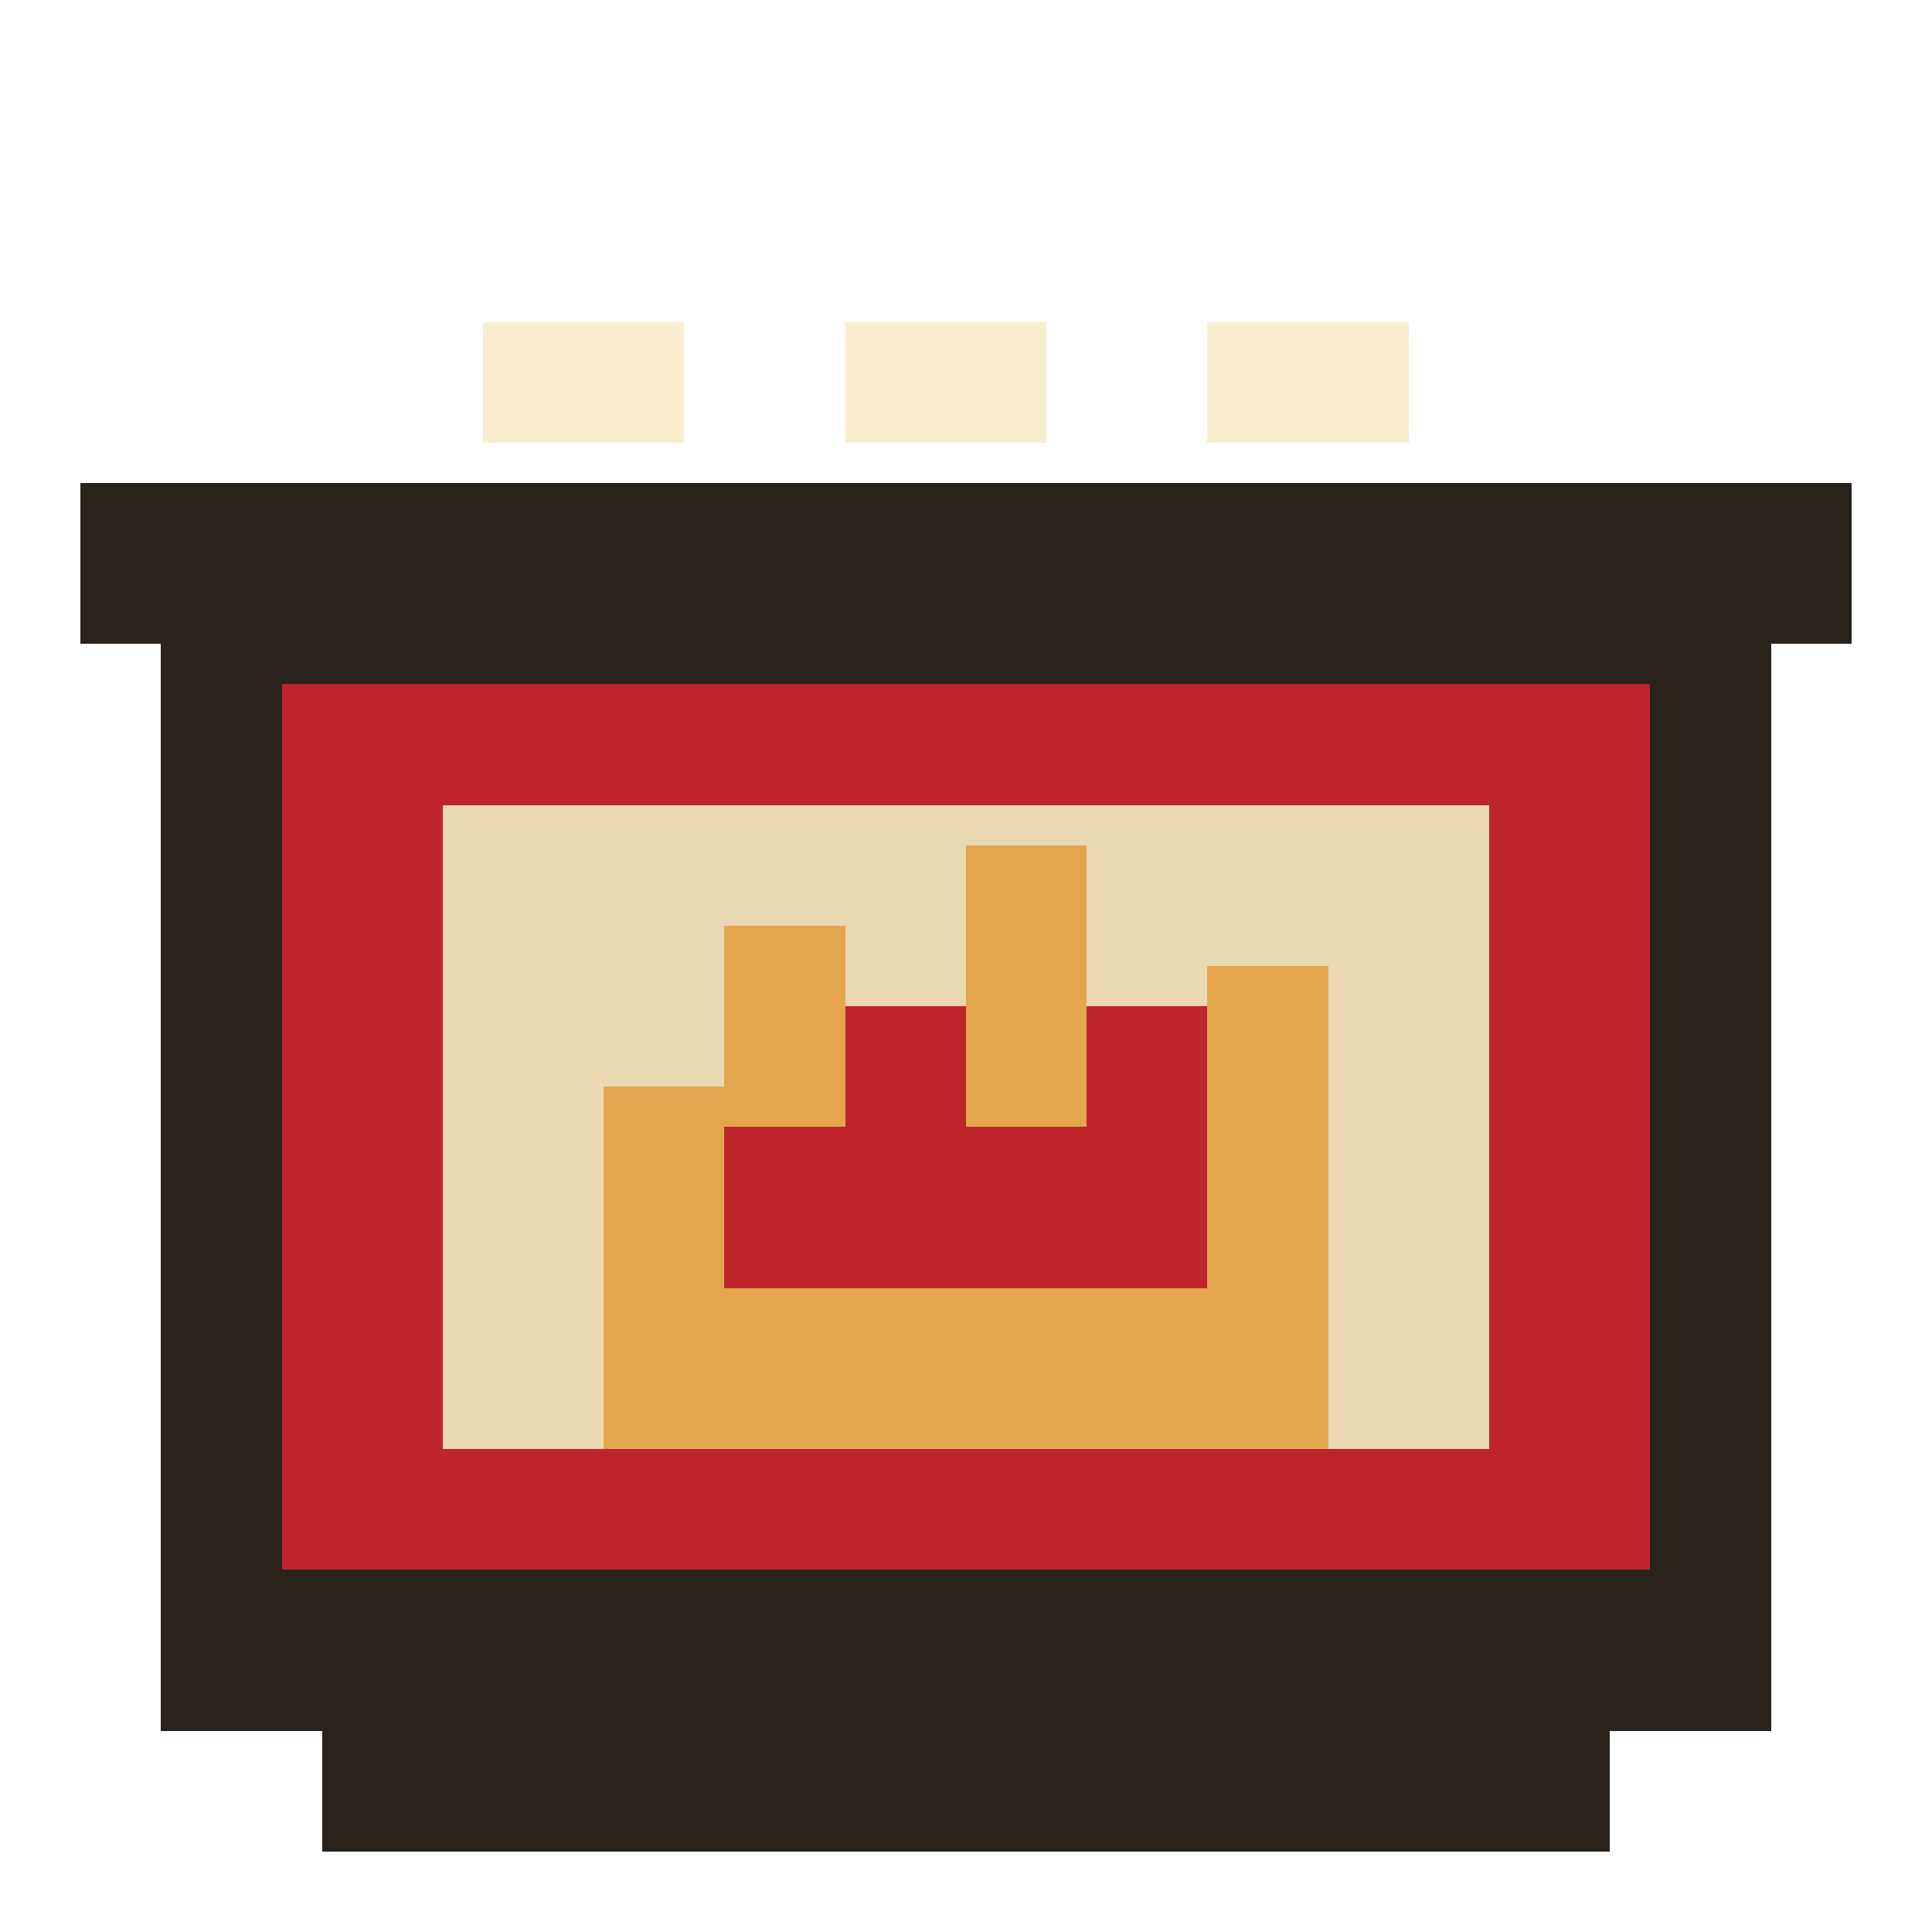
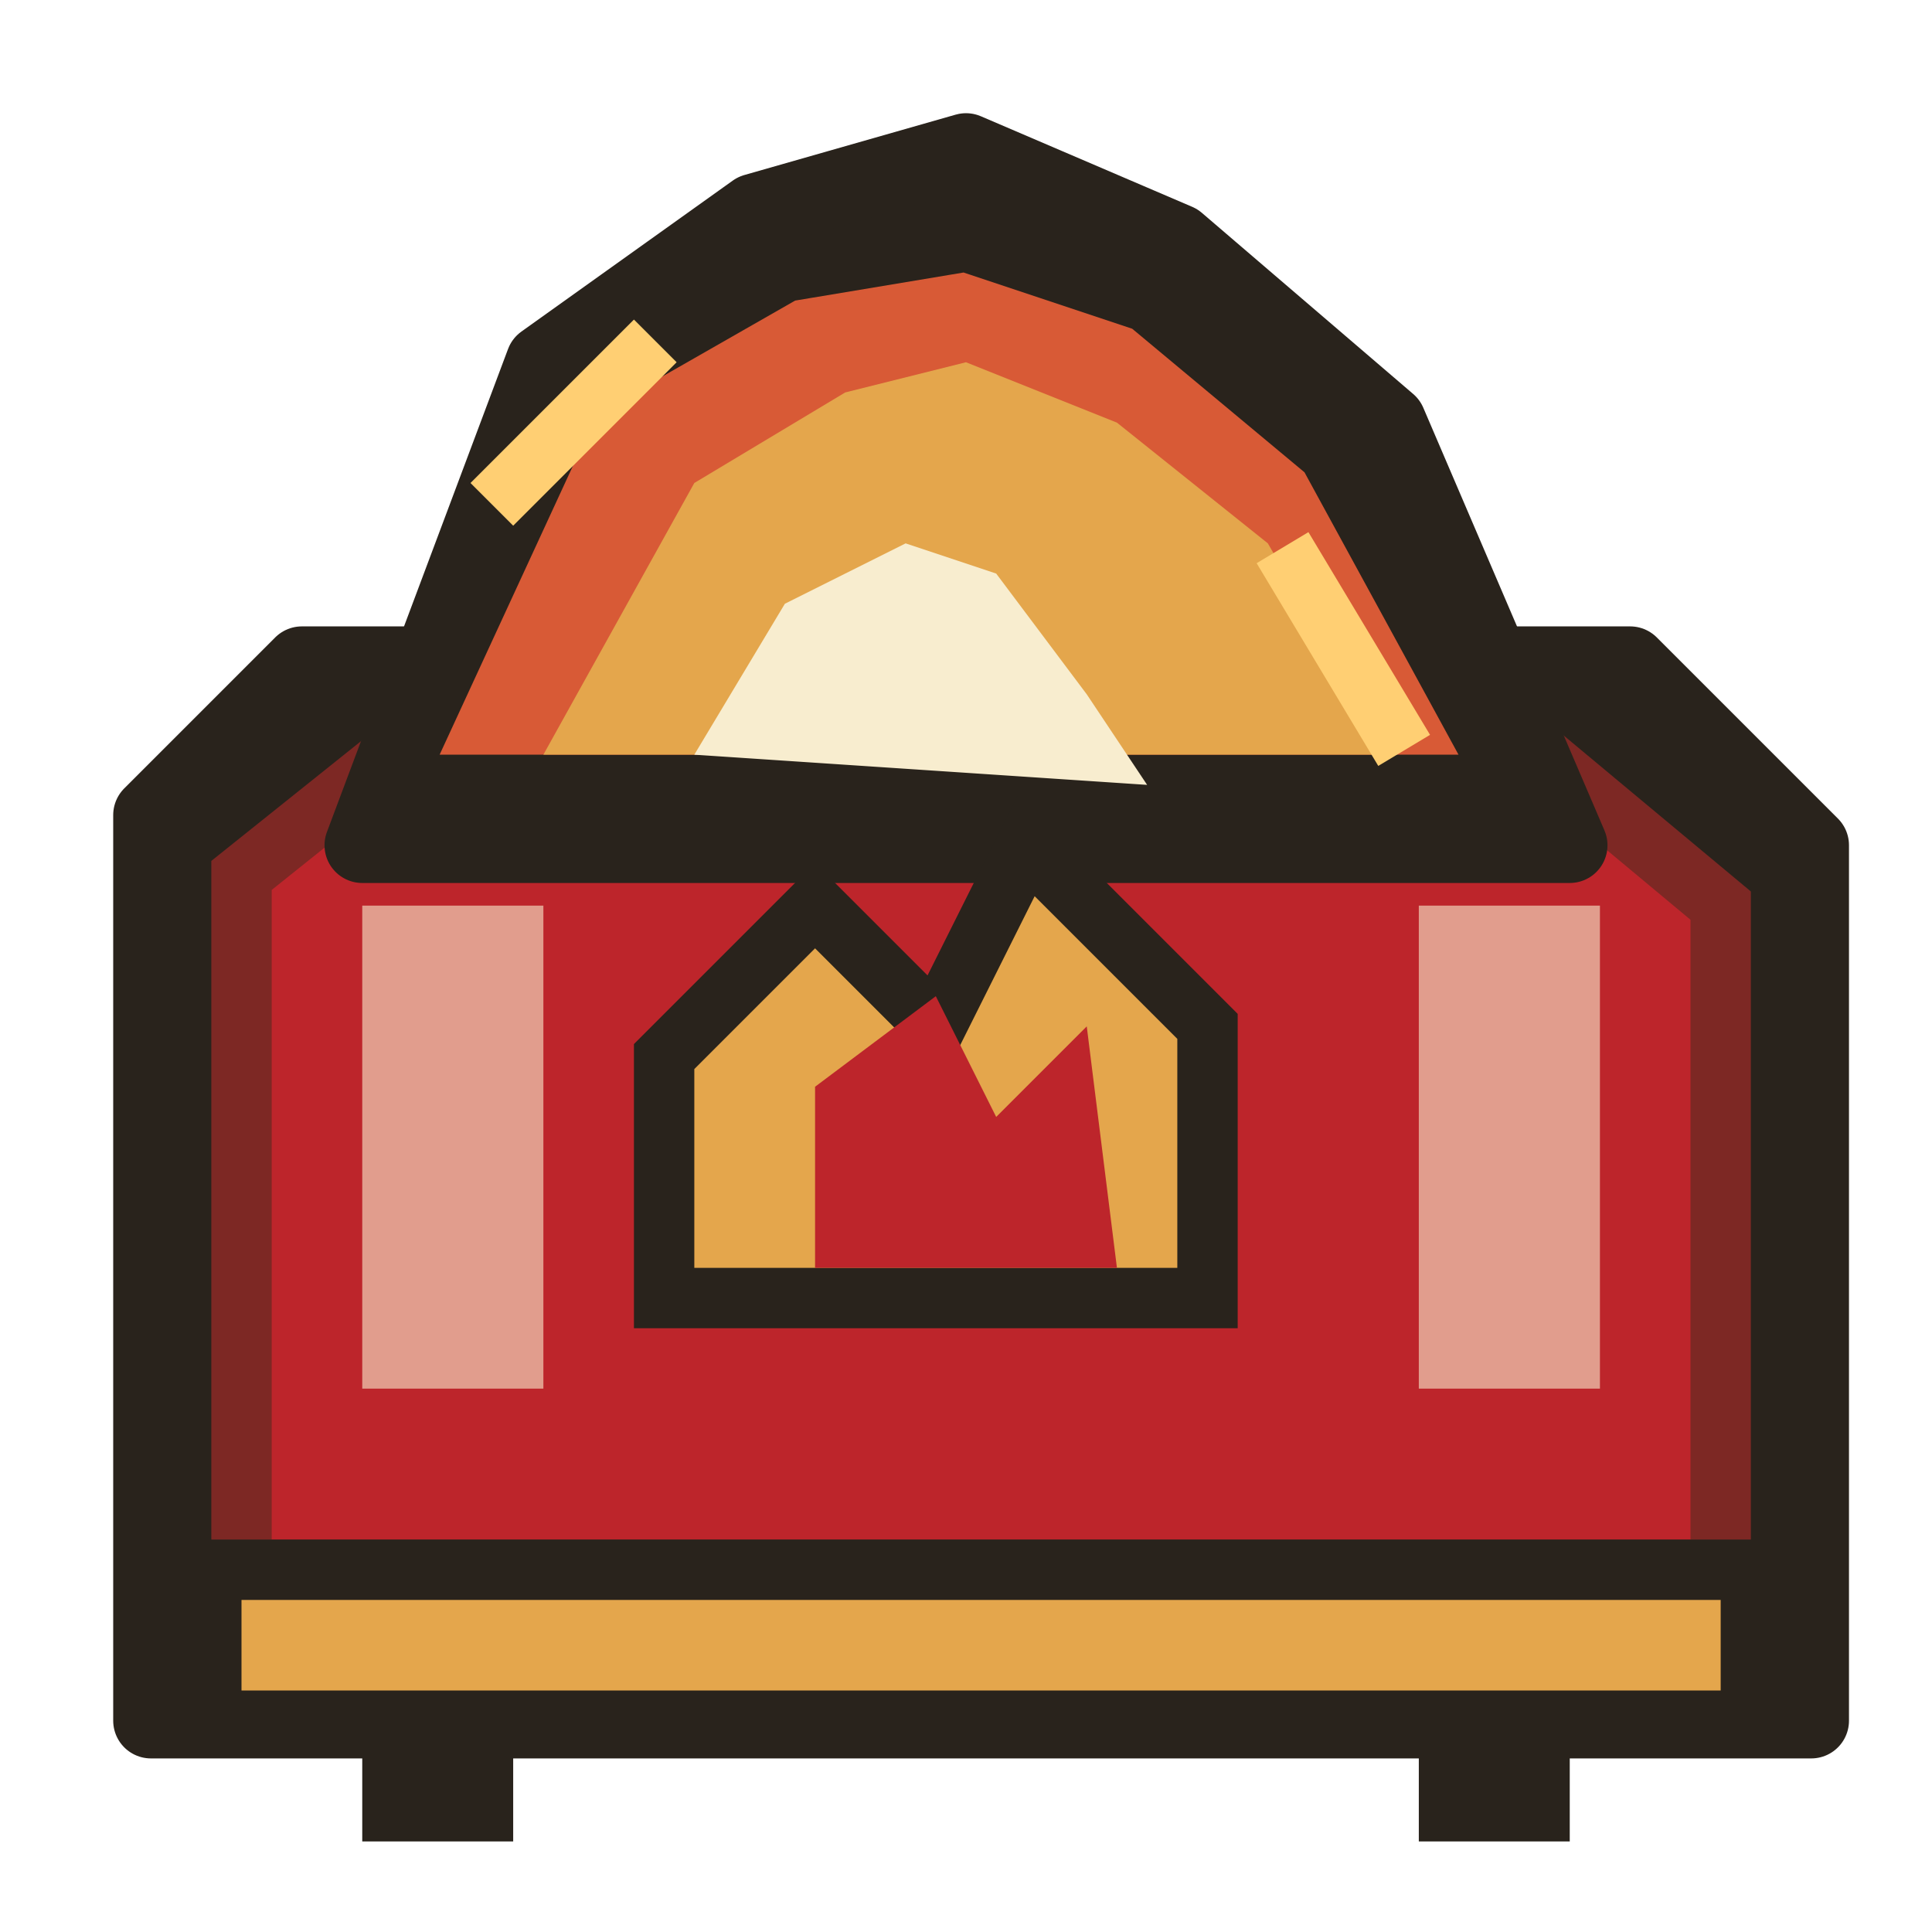
- <svg xmlns="http://www.w3.org/2000/svg" viewBox="0 0 48 48" shape-rendering="crispEdges">
-   <path fill="#29231C" d="M4 14h40v29H4z" />
-   <path fill="#BD252B" d="M7 17h34v22H7z" />
-   <path fill="#E9D8B2" d="M11 20h26v16H11z" />
-   <path fill="#E4A64C" d="M15 27h18v9H15z" />
-   <path fill="#BD252B" d="M18 25h12v7H18z" />
-   <path fill="#E4A64C" d="M18 23h3v5h-3zM24 21h3v7h-3zM30 24h3v4h-3z" />
-   <path fill="#29231C" d="M2 12h44v4H2zM8 43h32v3H8z" />
-   <path fill="#F8EDCF" d="M12 8h5v3h-5zM21 8h5v3h-5zM30 8h5v3h-5z" />
+ <svg xmlns="http://www.w3.org/2000/svg" viewBox="0 0 64 64">
+   <path d="M5 27 10 22 54 22 60 28 60 57 5 57Z" fill="#29231c" stroke="#29231c" stroke-width="2.5" stroke-linejoin="round" />
+   <path d="M8 29 13 25 51 25 57 30 57 52 8 52Z" fill="#bd252b" stroke="#7d2824" stroke-width="2" />
+   <path d="M12 28 18 12 25 7 32 5 39 8 46 14 52 28Z" fill="#29231c" stroke="#29231c" stroke-width="2.5" stroke-linejoin="round" />
+   <path d="M13 26 19 13 26 9 32 8 38 10 44 15 50 26Z" fill="#d85a36" stroke="#29231c" stroke-width="2" />
+   <path d="M18 25 23 16 28 13 32 12 37 14 42 18 46 25Z" fill="#e4a64c" />
+   <path d="M23 25 26 20 30 18 33 19 36 23 38 26Z" fill="#f8edcf" />
+   <path d="M22 43 22 35 27 30 31 34 34 28 40 34 40 43Z" fill="#e4a64c" stroke="#29231c" stroke-width="2" />
+   <path d="M27 42 27 36 31 33 33 37 36 34 37 42Z" fill="#bd252b" />
+   <path d="M7 52 58 52 58 57 7 57Z" fill="#e4a64c" stroke="#29231c" stroke-width="2" />
+   <path d="M12 57 17 57 17 61 12 61ZM47 57 52 57 52 61 47 61Z" fill="#29231c" />
+   <path d="M12 30 18 30 18 46 12 46Z M47 30 53 30 53 46 47 46Z" fill="#f8edcf" opacity=".6" />
+   <path d="M17 16 21 12M43 19 46 24" stroke="#ffcf73" stroke-width="2" stroke-linecap="square" />
</svg>
